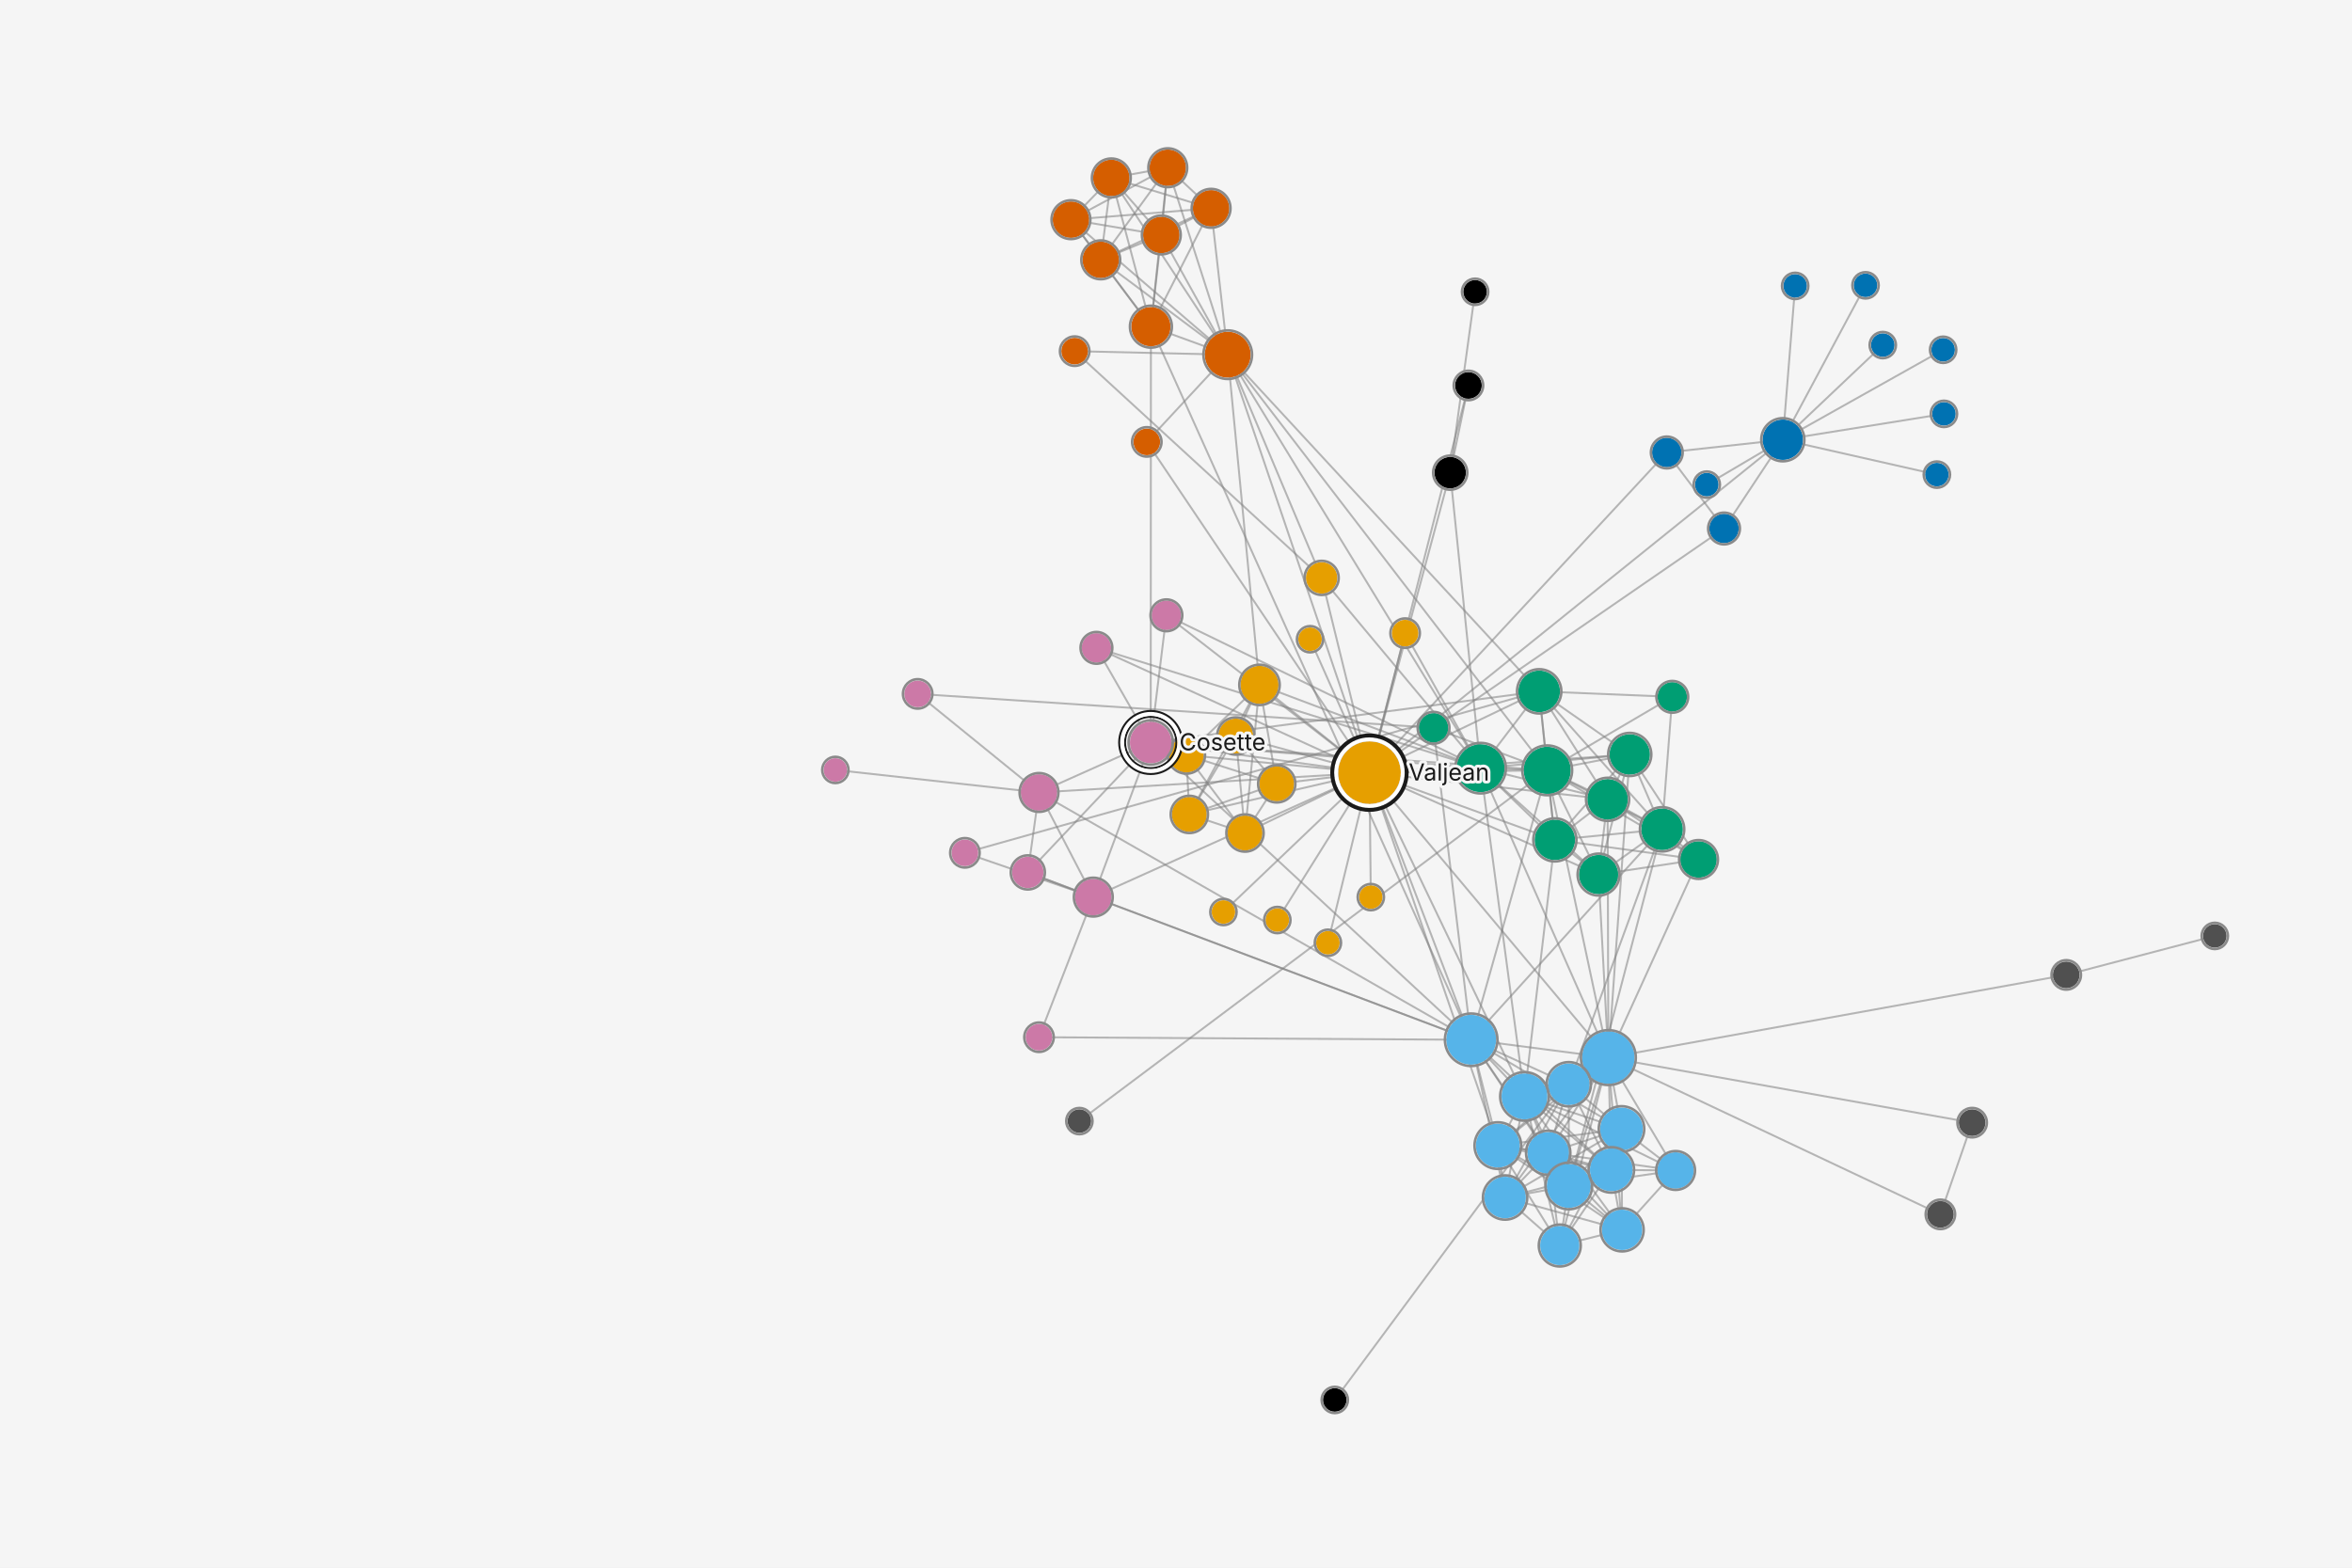
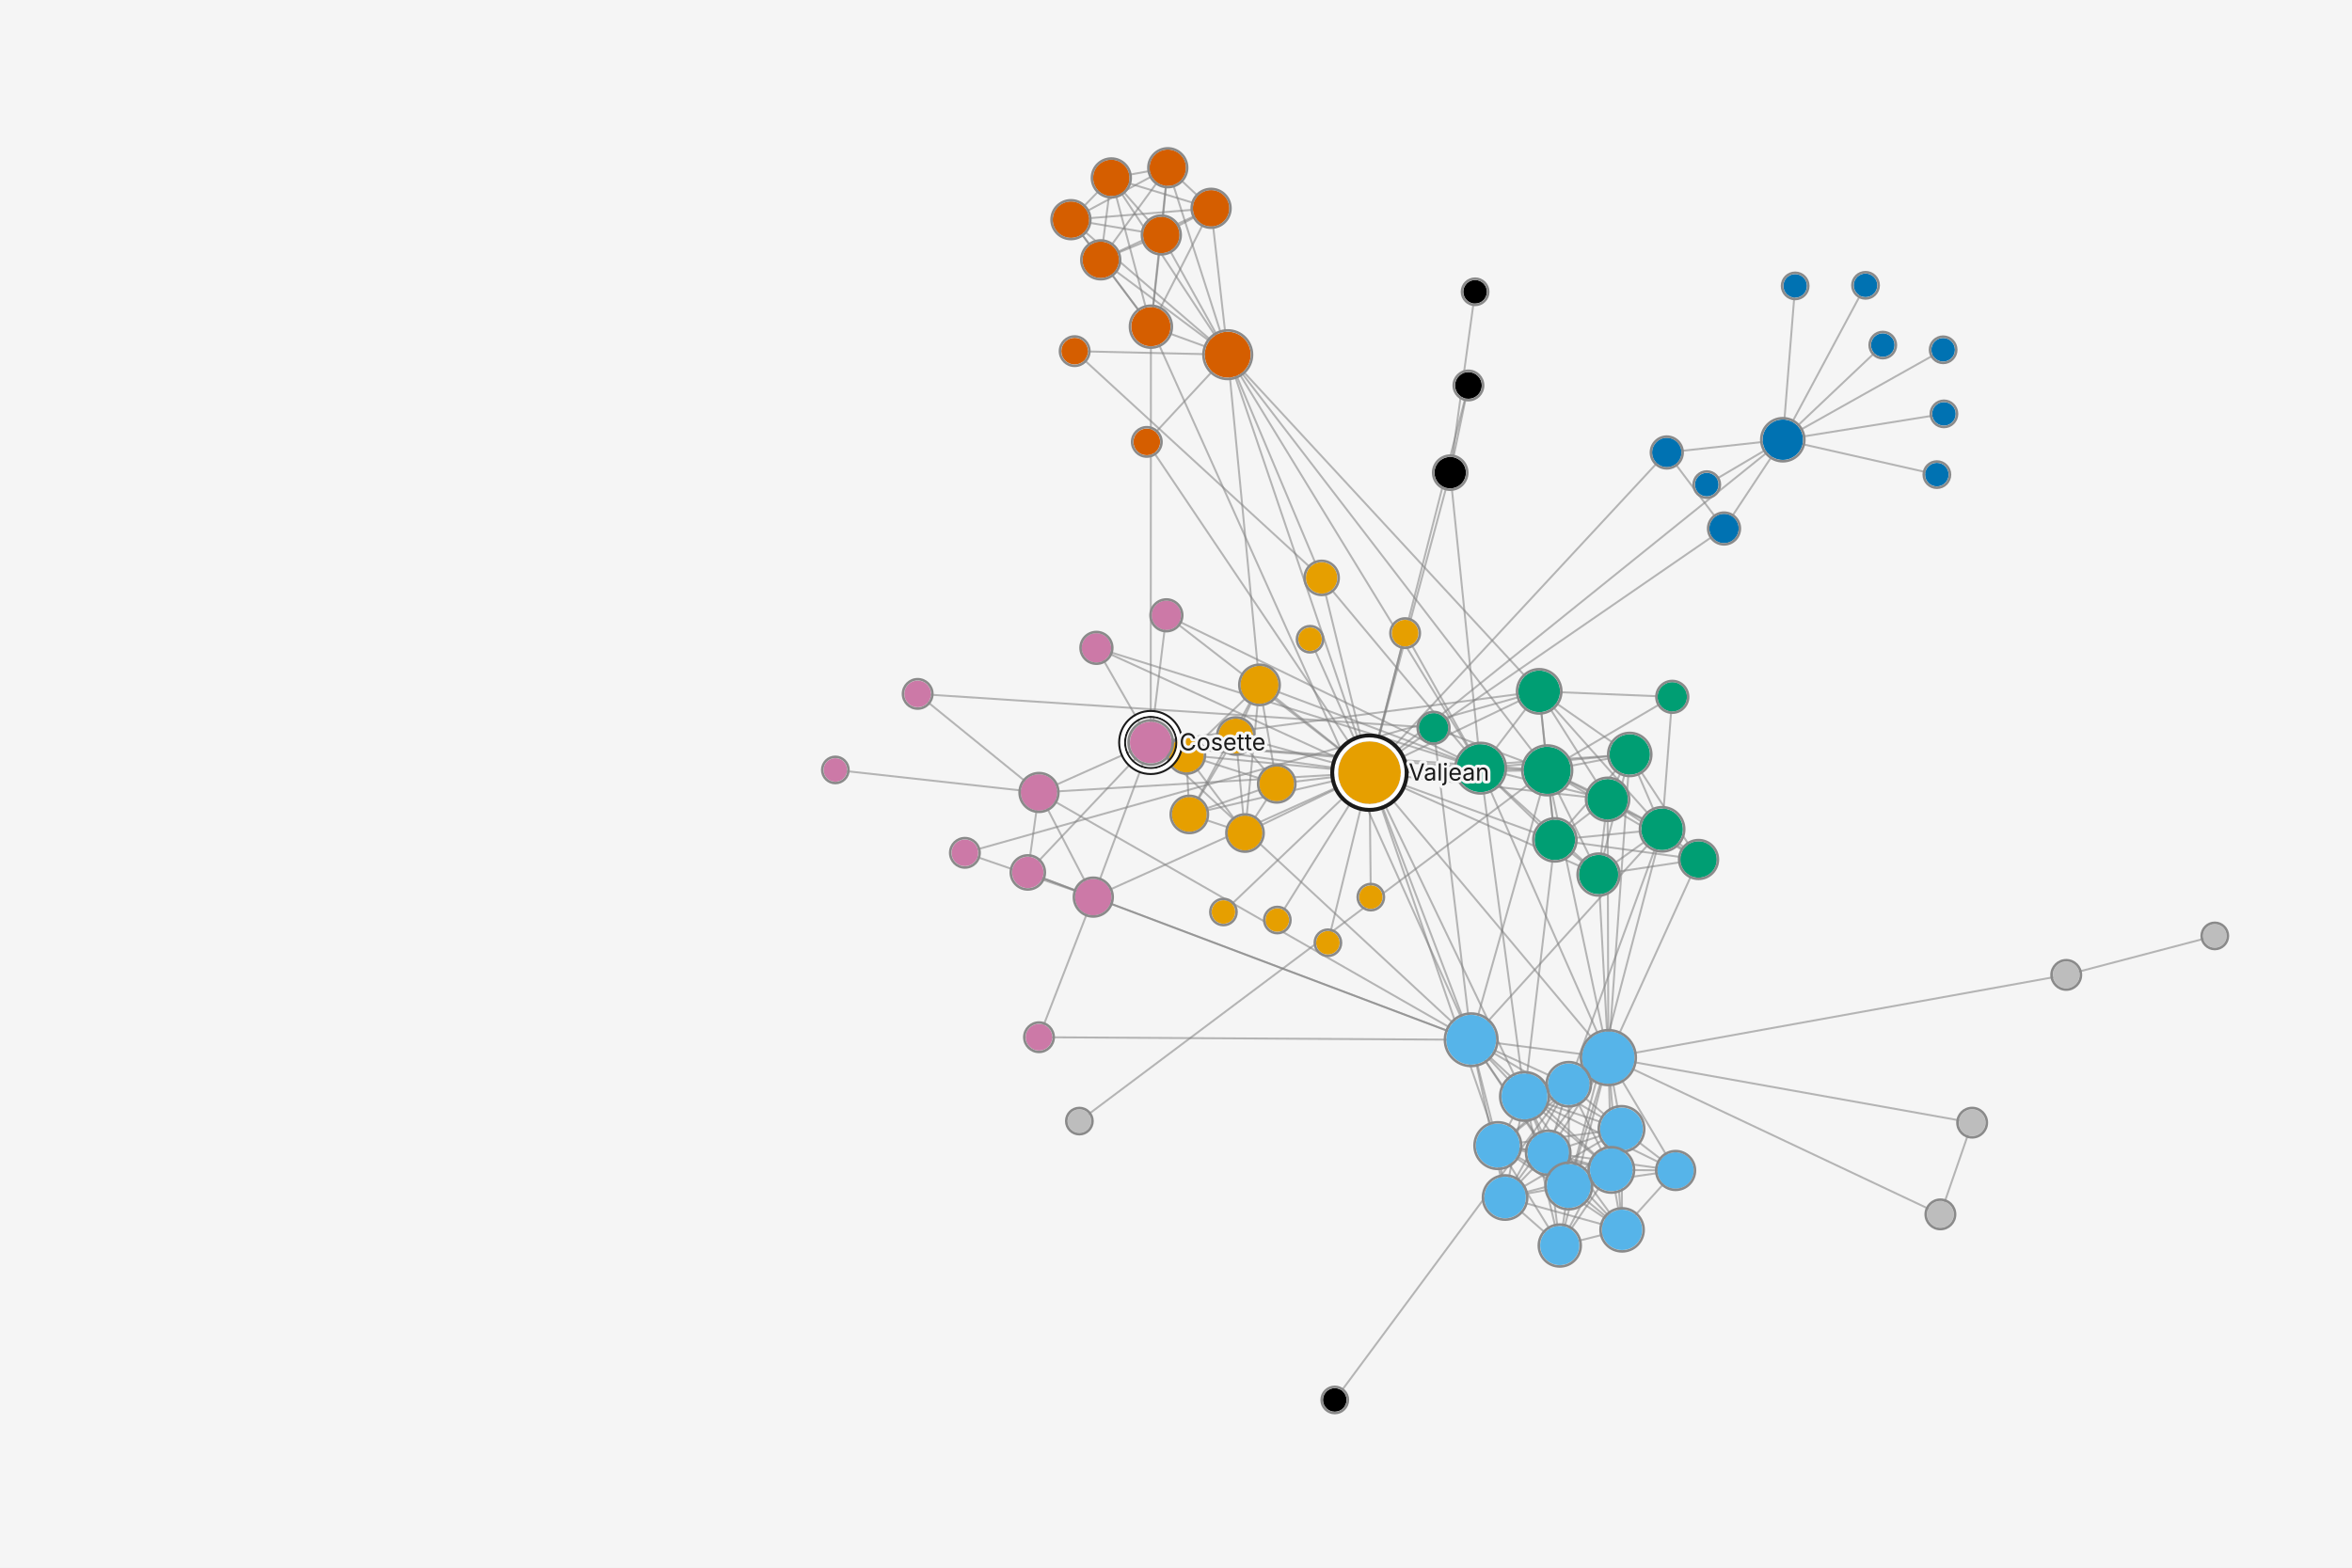
<svg xmlns="http://www.w3.org/2000/svg" viewBox="0 0 1200 800" width="1200" height="800" role="img" aria-label="Les Miserables colored by group, sized by degree, Valjean selected, Cosette keyboard-focused">
  <rect width="1200" height="800" fill="#F5F5F5" />
  <g stroke="#808080" stroke-width="1" stroke-opacity="0.55" stroke-linecap="round">
    <line x1="991.8" y1="211.2" x2="909.6" y2="224.4" />
    <line x1="879.6" y1="269.7" x2="909.6" y2="224.4" />
    <line x1="850.4" y1="230.9" x2="909.6" y2="224.4" />
    <line x1="850.4" y1="230.9" x2="879.6" y2="269.7" />
    <line x1="915.9" y1="145.9" x2="909.6" y2="224.4" />
    <line x1="960.6" y1="176.1" x2="909.6" y2="224.4" />
    <line x1="988.2" y1="242.2" x2="909.6" y2="224.4" />
    <line x1="951.8" y1="145.6" x2="909.6" y2="224.4" />
    <line x1="991.4" y1="178.5" x2="909.6" y2="224.4" />
    <line x1="870.8" y1="247.3" x2="909.6" y2="224.4" />
    <line x1="698.7" y1="394.3" x2="677.5" y2="481.1" />
    <line x1="698.7" y1="394.3" x2="850.4" y2="230.9" />
    <line x1="698.7" y1="394.3" x2="879.6" y2="269.7" />
    <line x1="698.7" y1="394.3" x2="909.6" y2="224.4" />
    <line x1="585.1" y1="225.5" x2="698.7" y2="394.3" />
    <line x1="651.7" y1="469.5" x2="698.7" y2="394.3" />
    <line x1="668.4" y1="326.2" x2="698.7" y2="394.3" />
    <line x1="624.2" y1="465.4" x2="698.7" y2="394.3" />
    <line x1="592.5" y1="119.9" x2="587.2" y2="166.7" />
    <line x1="561.6" y1="132.6" x2="587.2" y2="166.7" />
    <line x1="561.6" y1="132.6" x2="592.5" y2="119.9" />
    <line x1="617.9" y1="106.3" x2="587.2" y2="166.7" />
    <line x1="617.9" y1="106.3" x2="592.5" y2="119.9" />
    <line x1="617.9" y1="106.3" x2="561.6" y2="132.6" />
    <line x1="546.4" y1="112.1" x2="587.2" y2="166.7" />
    <line x1="546.4" y1="112.1" x2="592.5" y2="119.9" />
    <line x1="546.4" y1="112.1" x2="561.6" y2="132.6" />
    <line x1="546.4" y1="112.1" x2="617.9" y2="106.3" />
    <line x1="567" y1="90.8" x2="587.2" y2="166.7" />
    <line x1="567" y1="90.8" x2="592.5" y2="119.9" />
    <line x1="567" y1="90.8" x2="561.6" y2="132.6" />
    <line x1="567" y1="90.8" x2="617.9" y2="106.3" />
    <line x1="567" y1="90.8" x2="546.4" y2="112.1" />
    <line x1="595.8" y1="85.6" x2="587.2" y2="166.7" />
    <line x1="595.8" y1="85.6" x2="592.5" y2="119.9" />
    <line x1="595.8" y1="85.6" x2="561.6" y2="132.6" />
    <line x1="595.8" y1="85.6" x2="617.9" y2="106.3" />
    <line x1="595.8" y1="85.6" x2="546.4" y2="112.1" />
    <line x1="595.8" y1="85.6" x2="567" y2="90.8" />
    <line x1="626.4" y1="181" x2="587.2" y2="166.7" />
    <line x1="626.4" y1="181" x2="592.5" y2="119.9" />
    <line x1="626.4" y1="181" x2="561.6" y2="132.6" />
    <line x1="626.4" y1="181" x2="617.9" y2="106.3" />
    <line x1="626.4" y1="181" x2="546.4" y2="112.1" />
    <line x1="626.4" y1="181" x2="567" y2="90.8" />
    <line x1="626.4" y1="181" x2="595.8" y2="85.6" />
    <line x1="626.4" y1="181" x2="585.1" y2="225.5" />
    <line x1="626.4" y1="181" x2="698.7" y2="394.3" />
    <line x1="785.3" y1="352.8" x2="626.4" y2="181" />
    <line x1="785.3" y1="352.8" x2="698.7" y2="394.3" />
    <line x1="789.4" y1="393.1" x2="785.3" y2="352.8" />
    <line x1="789.4" y1="393.1" x2="626.4" y2="181" />
    <line x1="789.4" y1="393.1" x2="698.7" y2="394.3" />
    <line x1="587.1" y1="378.9" x2="785.3" y2="352.8" />
    <line x1="587.1" y1="378.9" x2="698.7" y2="394.3" />
    <line x1="587.1" y1="378.9" x2="587.2" y2="166.7" />
    <line x1="587.1" y1="378.9" x2="789.4" y2="393.1" />
    <line x1="755.4" y1="392" x2="698.7" y2="394.3" />
    <line x1="755.4" y1="392" x2="626.4" y2="181" />
    <line x1="755.4" y1="392" x2="789.4" y2="393.1" />
    <line x1="755.4" y1="392" x2="785.3" y2="352.8" />
    <line x1="755.4" y1="392" x2="587.1" y2="378.9" />
    <line x1="739.9" y1="241.2" x2="698.7" y2="394.3" />
    <line x1="739.9" y1="241.2" x2="755.4" y2="392" />
    <line x1="642.6" y1="349.5" x2="626.4" y2="181" />
    <line x1="642.6" y1="349.5" x2="755.4" y2="392" />
    <line x1="642.6" y1="349.5" x2="698.7" y2="394.3" />
    <line x1="548.3" y1="179.2" x2="626.4" y2="181" />
    <line x1="674.3" y1="294.9" x2="548.3" y2="179.2" />
    <line x1="674.3" y1="294.9" x2="698.7" y2="394.3" />
    <line x1="674.3" y1="294.9" x2="626.4" y2="181" />
    <line x1="674.3" y1="294.9" x2="755.4" y2="392" />
    <line x1="699.4" y1="457.8" x2="698.7" y2="394.3" />
    <line x1="716.9" y1="323.1" x2="698.7" y2="394.3" />
    <line x1="716.9" y1="323.1" x2="755.4" y2="392" />
    <line x1="651.4" y1="400" x2="698.7" y2="394.3" />
    <line x1="651.4" y1="400" x2="642.6" y2="349.5" />
    <line x1="630.5" y1="375.6" x2="698.7" y2="394.3" />
    <line x1="630.5" y1="375.6" x2="651.4" y2="400" />
    <line x1="630.5" y1="375.6" x2="642.6" y2="349.5" />
    <line x1="605.3" y1="385.3" x2="651.4" y2="400" />
    <line x1="605.3" y1="385.3" x2="630.5" y2="375.6" />
    <line x1="605.3" y1="385.3" x2="698.7" y2="394.3" />
    <line x1="605.3" y1="385.3" x2="642.6" y2="349.5" />
    <line x1="635.2" y1="425.1" x2="651.4" y2="400" />
    <line x1="635.2" y1="425.1" x2="630.5" y2="375.6" />
    <line x1="635.2" y1="425.1" x2="605.3" y2="385.3" />
    <line x1="635.2" y1="425.1" x2="698.7" y2="394.3" />
    <line x1="635.2" y1="425.1" x2="642.6" y2="349.5" />
    <line x1="606.8" y1="415.6" x2="651.4" y2="400" />
    <line x1="606.8" y1="415.6" x2="630.5" y2="375.6" />
    <line x1="606.8" y1="415.6" x2="605.3" y2="385.3" />
    <line x1="606.8" y1="415.6" x2="635.2" y2="425.1" />
    <line x1="606.8" y1="415.6" x2="698.7" y2="394.3" />
    <line x1="606.8" y1="415.6" x2="642.6" y2="349.5" />
    <line x1="731.4" y1="371.4" x2="789.4" y2="393.1" />
    <line x1="550.7" y1="572.1" x2="789.4" y2="393.1" />
    <line x1="848" y1="423.2" x2="785.3" y2="352.8" />
    <line x1="848" y1="423.2" x2="789.4" y2="393.1" />
    <line x1="853.2" y1="355.6" x2="848" y2="423.2" />
    <line x1="853.2" y1="355.6" x2="789.4" y2="393.1" />
    <line x1="853.2" y1="355.6" x2="785.3" y2="352.8" />
    <line x1="595.1" y1="314" x2="698.7" y2="394.3" />
    <line x1="595.1" y1="314" x2="587.1" y2="378.9" />
    <line x1="595.1" y1="314" x2="755.4" y2="392" />
    <line x1="749.2" y1="196.7" x2="739.9" y2="241.2" />
    <line x1="749.2" y1="196.7" x2="698.7" y2="394.3" />
    <line x1="752.6" y1="148.9" x2="739.9" y2="241.2" />
    <line x1="1054.2" y1="497.5" x2="1130" y2="477.6" />
    <line x1="820.6" y1="539.7" x2="1054.2" y2="497.5" />
    <line x1="820.6" y1="539.7" x2="789.4" y2="393.1" />
    <line x1="820.6" y1="539.7" x2="755.4" y2="392" />
    <line x1="820.6" y1="539.7" x2="698.7" y2="394.3" />
    <line x1="557.8" y1="457.8" x2="587.1" y2="378.9" />
    <line x1="557.8" y1="457.8" x2="698.7" y2="394.3" />
    <line x1="492.3" y1="435.2" x2="557.8" y2="457.8" />
    <line x1="492.3" y1="435.2" x2="785.3" y2="352.8" />
    <line x1="530.1" y1="404.4" x2="557.8" y2="457.8" />
    <line x1="530.1" y1="404.4" x2="587.1" y2="378.9" />
    <line x1="530.1" y1="404.4" x2="698.7" y2="394.3" />
    <line x1="468.2" y1="354.1" x2="530.1" y2="404.4" />
    <line x1="468.2" y1="354.1" x2="731.4" y2="371.4" />
    <line x1="426.2" y1="392.9" x2="530.1" y2="404.4" />
    <line x1="524.4" y1="445.2" x2="530.1" y2="404.4" />
    <line x1="524.4" y1="445.2" x2="557.8" y2="457.8" />
    <line x1="524.4" y1="445.2" x2="587.1" y2="378.9" />
    <line x1="750.6" y1="530.6" x2="530.1" y2="404.4" />
    <line x1="750.6" y1="530.6" x2="557.8" y2="457.8" />
    <line x1="750.6" y1="530.6" x2="731.4" y2="371.4" />
    <line x1="750.6" y1="530.6" x2="524.4" y2="445.2" />
    <line x1="750.6" y1="530.6" x2="587.1" y2="378.9" />
    <line x1="750.6" y1="530.6" x2="698.7" y2="394.3" />
    <line x1="750.6" y1="530.6" x2="587.2" y2="166.7" />
    <line x1="750.6" y1="530.6" x2="789.4" y2="393.1" />
    <line x1="750.6" y1="530.6" x2="848" y2="423.2" />
    <line x1="750.6" y1="530.6" x2="820.6" y2="539.7" />
    <line x1="530.1" y1="529.3" x2="557.8" y2="457.8" />
    <line x1="530.1" y1="529.3" x2="750.6" y2="530.6" />
    <line x1="800.4" y1="553.3" x2="750.6" y2="530.6" />
    <line x1="800.4" y1="553.3" x2="848" y2="423.2" />
    <line x1="800.4" y1="553.3" x2="820.6" y2="539.7" />
    <line x1="777.8" y1="559.5" x2="750.6" y2="530.6" />
    <line x1="777.8" y1="559.5" x2="820.6" y2="539.7" />
    <line x1="777.8" y1="559.5" x2="755.4" y2="392" />
    <line x1="777.8" y1="559.5" x2="800.4" y2="553.3" />
    <line x1="777.8" y1="559.5" x2="698.7" y2="394.3" />
    <line x1="789.9" y1="588.3" x2="777.8" y2="559.5" />
    <line x1="789.9" y1="588.3" x2="750.6" y2="530.6" />
    <line x1="789.9" y1="588.3" x2="820.6" y2="539.7" />
    <line x1="789.9" y1="588.3" x2="800.4" y2="553.3" />
    <line x1="795.8" y1="635.6" x2="820.6" y2="539.7" />
    <line x1="795.8" y1="635.6" x2="777.8" y2="559.5" />
    <line x1="795.8" y1="635.6" x2="789.9" y2="588.3" />
    <line x1="767.9" y1="611.1" x2="820.6" y2="539.7" />
    <line x1="767.9" y1="611.1" x2="777.8" y2="559.5" />
    <line x1="767.9" y1="611.1" x2="795.8" y2="635.6" />
    <line x1="767.9" y1="611.1" x2="789.9" y2="588.3" />
    <line x1="767.9" y1="611.1" x2="800.4" y2="553.3" />
    <line x1="767.9" y1="611.1" x2="750.6" y2="530.6" />
    <line x1="800.4" y1="605.2" x2="750.6" y2="530.6" />
    <line x1="800.4" y1="605.2" x2="777.8" y2="559.5" />
    <line x1="800.4" y1="605.2" x2="789.9" y2="588.3" />
    <line x1="800.4" y1="605.2" x2="820.6" y2="539.7" />
    <line x1="800.4" y1="605.2" x2="800.4" y2="553.3" />
    <line x1="800.4" y1="605.2" x2="848" y2="423.2" />
    <line x1="800.4" y1="605.2" x2="767.9" y2="611.1" />
    <line x1="800.4" y1="605.2" x2="795.8" y2="635.6" />
    <line x1="827.3" y1="576.1" x2="789.9" y2="588.3" />
    <line x1="827.3" y1="576.1" x2="820.6" y2="539.7" />
    <line x1="827.3" y1="576.1" x2="800.4" y2="605.2" />
    <line x1="827.3" y1="576.1" x2="800.4" y2="553.3" />
    <line x1="827.3" y1="576.1" x2="777.8" y2="559.5" />
    <line x1="827.3" y1="576.1" x2="767.9" y2="611.1" />
    <line x1="827.3" y1="576.1" x2="795.8" y2="635.6" />
    <line x1="827.3" y1="576.1" x2="750.6" y2="530.6" />
    <line x1="764.2" y1="584.6" x2="750.6" y2="530.6" />
    <line x1="764.2" y1="584.6" x2="800.4" y2="605.2" />
    <line x1="764.2" y1="584.6" x2="820.6" y2="539.7" />
    <line x1="764.2" y1="584.6" x2="827.3" y2="576.1" />
    <line x1="764.2" y1="584.6" x2="777.8" y2="559.5" />
    <line x1="764.2" y1="584.6" x2="767.9" y2="611.1" />
    <line x1="764.2" y1="584.6" x2="795.8" y2="635.6" />
    <line x1="764.2" y1="584.6" x2="789.9" y2="588.3" />
    <line x1="764.2" y1="584.6" x2="800.4" y2="553.3" />
    <line x1="764.2" y1="584.6" x2="698.7" y2="394.3" />
    <line x1="822.1" y1="597" x2="827.3" y2="576.1" />
    <line x1="822.1" y1="597" x2="764.2" y2="584.6" />
    <line x1="822.1" y1="597" x2="820.6" y2="539.7" />
    <line x1="822.1" y1="597" x2="800.4" y2="605.2" />
    <line x1="822.1" y1="597" x2="777.8" y2="559.5" />
    <line x1="822.1" y1="597" x2="767.9" y2="611.1" />
    <line x1="822.1" y1="597" x2="795.8" y2="635.6" />
    <line x1="822.1" y1="597" x2="789.9" y2="588.3" />
    <line x1="822.1" y1="597" x2="800.4" y2="553.3" />
    <line x1="822.1" y1="597" x2="750.6" y2="530.6" />
    <line x1="827.6" y1="627.6" x2="764.2" y2="584.6" />
    <line x1="827.6" y1="627.6" x2="777.8" y2="559.5" />
    <line x1="827.6" y1="627.6" x2="789.9" y2="588.3" />
    <line x1="827.6" y1="627.6" x2="800.4" y2="605.2" />
    <line x1="827.6" y1="627.6" x2="822.1" y2="597" />
    <line x1="827.6" y1="627.6" x2="820.6" y2="539.7" />
    <line x1="827.6" y1="627.6" x2="827.3" y2="576.1" />
    <line x1="827.6" y1="627.6" x2="767.9" y2="611.1" />
    <line x1="827.6" y1="627.6" x2="795.8" y2="635.6" />
    <line x1="681" y1="714.4" x2="800.4" y2="553.3" />
    <line x1="820.2" y1="407.9" x2="789.4" y2="393.1" />
    <line x1="820.2" y1="407.9" x2="698.7" y2="394.3" />
    <line x1="820.2" y1="407.9" x2="785.3" y2="352.8" />
    <line x1="820.2" y1="407.9" x2="755.4" y2="392" />
    <line x1="820.2" y1="407.9" x2="820.6" y2="539.7" />
    <line x1="820.2" y1="407.9" x2="848" y2="423.2" />
    <line x1="831.5" y1="385" x2="789.4" y2="393.1" />
    <line x1="831.5" y1="385" x2="820.2" y2="407.9" />
    <line x1="831.5" y1="385" x2="698.7" y2="394.3" />
    <line x1="831.5" y1="385" x2="785.3" y2="352.8" />
    <line x1="831.5" y1="385" x2="755.4" y2="392" />
    <line x1="831.5" y1="385" x2="820.6" y2="539.7" />
    <line x1="831.5" y1="385" x2="848" y2="423.2" />
    <line x1="793.3" y1="428.6" x2="789.4" y2="393.1" />
    <line x1="793.3" y1="428.6" x2="831.5" y2="385" />
    <line x1="793.3" y1="428.6" x2="820.2" y2="407.9" />
    <line x1="793.3" y1="428.6" x2="698.7" y2="394.3" />
    <line x1="793.3" y1="428.6" x2="785.3" y2="352.8" />
    <line x1="793.3" y1="428.6" x2="755.4" y2="392" />
    <line x1="793.3" y1="428.6" x2="848" y2="423.2" />
    <line x1="793.3" y1="428.6" x2="777.8" y2="559.5" />
    <line x1="815.6" y1="446.3" x2="755.4" y2="392" />
    <line x1="815.6" y1="446.3" x2="831.5" y2="385" />
    <line x1="815.6" y1="446.3" x2="820.2" y2="407.9" />
    <line x1="815.6" y1="446.3" x2="793.3" y2="428.6" />
    <line x1="815.6" y1="446.3" x2="698.7" y2="394.3" />
    <line x1="815.6" y1="446.3" x2="820.6" y2="539.7" />
    <line x1="815.6" y1="446.3" x2="848" y2="423.2" />
    <line x1="815.6" y1="446.3" x2="789.4" y2="393.1" />
    <line x1="559.4" y1="330.6" x2="587.1" y2="378.9" />
    <line x1="559.4" y1="330.6" x2="755.4" y2="392" />
    <line x1="559.4" y1="330.6" x2="698.7" y2="394.3" />
    <line x1="1006.2" y1="572.9" x2="820.6" y2="539.7" />
    <line x1="990" y1="619.7" x2="820.6" y2="539.7" />
    <line x1="990" y1="619.7" x2="1006.2" y2="572.9" />
    <line x1="866.6" y1="438.6" x2="831.5" y2="385" />
    <line x1="866.6" y1="438.6" x2="820.2" y2="407.9" />
    <line x1="866.6" y1="438.6" x2="789.4" y2="393.1" />
    <line x1="866.6" y1="438.6" x2="820.6" y2="539.7" />
    <line x1="866.6" y1="438.6" x2="848" y2="423.2" />
    <line x1="866.6" y1="438.6" x2="793.3" y2="428.6" />
    <line x1="866.6" y1="438.6" x2="815.6" y2="446.3" />
    <line x1="854.9" y1="597.3" x2="764.2" y2="584.6" />
    <line x1="854.9" y1="597.3" x2="822.1" y2="597" />
    <line x1="854.9" y1="597.3" x2="827.6" y2="627.6" />
    <line x1="854.9" y1="597.3" x2="827.3" y2="576.1" />
    <line x1="854.9" y1="597.3" x2="800.4" y2="605.2" />
    <line x1="854.9" y1="597.3" x2="820.6" y2="539.7" />
    <line x1="854.9" y1="597.3" x2="777.8" y2="559.5" />
  </g>
  <g>
    <circle cx="909.6" cy="224.4" r="10.3" fill="#0072B2" />
    <circle cx="909.6" cy="224.4" r="11" fill="none" stroke="#8A8A8A" stroke-width="1.3" />
    <circle cx="991.8" cy="211.2" r="6" fill="#0072B2" />
    <circle cx="991.8" cy="211.2" r="6.7" fill="none" stroke="#8A8A8A" stroke-width="1.3" />
    <circle cx="879.6" cy="269.7" r="7.5" fill="#0072B2" />
    <circle cx="879.6" cy="269.7" r="8.1" fill="none" stroke="#8A8A8A" stroke-width="1.3" />
    <circle cx="850.4" cy="230.9" r="7.5" fill="#0072B2" />
    <circle cx="850.4" cy="230.9" r="8.1" fill="none" stroke="#8A8A8A" stroke-width="1.3" />
    <circle cx="915.9" cy="145.9" r="6" fill="#0072B2" />
    <circle cx="915.9" cy="145.9" r="6.7" fill="none" stroke="#8A8A8A" stroke-width="1.3" />
    <circle cx="960.6" cy="176.1" r="6" fill="#0072B2" />
    <circle cx="960.6" cy="176.1" r="6.7" fill="none" stroke="#8A8A8A" stroke-width="1.3" />
    <circle cx="988.2" cy="242.2" r="6" fill="#0072B2" />
    <circle cx="988.2" cy="242.2" r="6.7" fill="none" stroke="#8A8A8A" stroke-width="1.3" />
    <circle cx="951.8" cy="145.6" r="6" fill="#0072B2" />
    <circle cx="951.8" cy="145.6" r="6.7" fill="none" stroke="#8A8A8A" stroke-width="1.3" />
    <circle cx="991.4" cy="178.5" r="6" fill="#0072B2" />
    <circle cx="991.4" cy="178.5" r="6.7" fill="none" stroke="#8A8A8A" stroke-width="1.3" />
    <circle cx="870.8" cy="247.3" r="6" fill="#0072B2" />
    <circle cx="870.8" cy="247.3" r="6.7" fill="none" stroke="#8A8A8A" stroke-width="1.3" />
    <circle cx="677.5" cy="481.1" r="6" fill="#E69F00" />
    <circle cx="677.5" cy="481.1" r="6.7" fill="none" stroke="#8A8A8A" stroke-width="1.3" />
    <circle cx="585.1" cy="225.5" r="6.8" fill="#D55E00" />
    <circle cx="585.1" cy="225.5" r="7.5" fill="none" stroke="#8A8A8A" stroke-width="1.3" />
    <circle cx="651.7" cy="469.5" r="6" fill="#E69F00" />
    <circle cx="651.7" cy="469.5" r="6.7" fill="none" stroke="#8A8A8A" stroke-width="1.3" />
    <circle cx="668.4" cy="326.2" r="6" fill="#E69F00" />
    <circle cx="668.4" cy="326.2" r="6.7" fill="none" stroke="#8A8A8A" stroke-width="1.3" />
    <circle cx="624.2" cy="465.4" r="6" fill="#E69F00" />
    <circle cx="624.2" cy="465.4" r="6.7" fill="none" stroke="#8A8A8A" stroke-width="1.3" />
    <circle cx="587.2" cy="166.7" r="10" fill="#D55E00" />
    <circle cx="587.2" cy="166.7" r="10.7" fill="none" stroke="#8A8A8A" stroke-width="1.3" />
    <circle cx="592.5" cy="119.9" r="9.3" fill="#D55E00" />
    <circle cx="592.5" cy="119.9" r="9.9" fill="none" stroke="#8A8A8A" stroke-width="1.3" />
    <circle cx="561.6" cy="132.6" r="9.3" fill="#D55E00" />
    <circle cx="561.6" cy="132.6" r="9.9" fill="none" stroke="#8A8A8A" stroke-width="1.3" />
    <circle cx="617.9" cy="106.3" r="9.3" fill="#D55E00" />
    <circle cx="617.9" cy="106.3" r="9.9" fill="none" stroke="#8A8A8A" stroke-width="1.3" />
    <circle cx="546.4" cy="112.1" r="9.3" fill="#D55E00" />
    <circle cx="546.4" cy="112.1" r="9.9" fill="none" stroke="#8A8A8A" stroke-width="1.3" />
    <circle cx="567" cy="90.8" r="9.3" fill="#D55E00" />
    <circle cx="567" cy="90.8" r="9.9" fill="none" stroke="#8A8A8A" stroke-width="1.3" />
    <circle cx="595.8" cy="85.6" r="9.3" fill="#D55E00" />
    <circle cx="595.8" cy="85.6" r="9.9" fill="none" stroke="#8A8A8A" stroke-width="1.3" />
    <circle cx="626.4" cy="181" r="11.7" fill="#D55E00" />
    <circle cx="626.4" cy="181" r="12.4" fill="none" stroke="#8A8A8A" stroke-width="1.3" />
    <circle cx="785.3" cy="352.8" r="10.6" fill="#009E73" />
    <circle cx="785.3" cy="352.8" r="11.3" fill="none" stroke="#8A8A8A" stroke-width="1.3" />
    <circle cx="789.4" cy="393.1" r="12" fill="#009E73" />
    <circle cx="789.4" cy="393.1" r="12.7" fill="none" stroke="#8A8A8A" stroke-width="1.3" />
    <circle cx="755.4" cy="392" r="12.2" fill="#009E73" />
    <circle cx="755.4" cy="392" r="12.9" fill="none" stroke="#8A8A8A" stroke-width="1.3" />
    <circle cx="739.9" cy="241.2" r="8" fill="#000000" />
    <circle cx="739.9" cy="241.2" r="8.7" fill="none" stroke="#8A8A8A" stroke-width="1.3" />
    <circle cx="642.6" cy="349.5" r="9.7" fill="#E69F00" />
    <circle cx="642.6" cy="349.5" r="10.3" fill="none" stroke="#8A8A8A" stroke-width="1.3" />
    <circle cx="548.3" cy="179.2" r="6.8" fill="#D55E00" />
    <circle cx="548.3" cy="179.2" r="7.5" fill="none" stroke="#8A8A8A" stroke-width="1.3" />
    <circle cx="674.3" cy="294.9" r="8" fill="#E69F00" />
    <circle cx="674.3" cy="294.9" r="8.7" fill="none" stroke="#8A8A8A" stroke-width="1.3" />
    <circle cx="699.4" cy="457.8" r="6" fill="#E69F00" />
    <circle cx="699.4" cy="457.8" r="6.7" fill="none" stroke="#8A8A8A" stroke-width="1.3" />
    <circle cx="716.9" cy="323.1" r="6.8" fill="#E69F00" />
    <circle cx="716.9" cy="323.1" r="7.5" fill="none" stroke="#8A8A8A" stroke-width="1.3" />
    <circle cx="651.4" cy="400" r="8.9" fill="#E69F00" />
    <circle cx="651.4" cy="400" r="9.5" fill="none" stroke="#8A8A8A" stroke-width="1.3" />
    <circle cx="630.5" cy="375.6" r="8.9" fill="#E69F00" />
    <circle cx="630.5" cy="375.6" r="9.5" fill="none" stroke="#8A8A8A" stroke-width="1.3" />
    <circle cx="605.3" cy="385.3" r="8.9" fill="#E69F00" />
    <circle cx="605.3" cy="385.3" r="9.5" fill="none" stroke="#8A8A8A" stroke-width="1.3" />
    <circle cx="635.2" cy="425.1" r="8.9" fill="#E69F00" />
    <circle cx="635.2" cy="425.1" r="9.5" fill="none" stroke="#8A8A8A" stroke-width="1.3" />
    <circle cx="606.8" cy="415.6" r="8.9" fill="#E69F00" />
    <circle cx="606.8" cy="415.6" r="9.5" fill="none" stroke="#8A8A8A" stroke-width="1.3" />
    <circle cx="731.4" cy="371.4" r="7.5" fill="#009E73" />
    <circle cx="731.4" cy="371.4" r="8.1" fill="none" stroke="#8A8A8A" stroke-width="1.3" />
-     <circle cx="550.7" cy="572.1" r="6" fill="#505050" />
+     <circle cx="550.7" cy="572.1" r="6" fill="#BDBDBD" />
    <circle cx="550.7" cy="572.1" r="6.7" fill="none" stroke="#8A8A8A" stroke-width="1.3" />
    <circle cx="848" cy="423.2" r="10.6" fill="#009E73" />
    <circle cx="848" cy="423.2" r="11.3" fill="none" stroke="#8A8A8A" stroke-width="1.3" />
    <circle cx="853.2" cy="355.6" r="7.5" fill="#009E73" />
    <circle cx="853.2" cy="355.6" r="8.1" fill="none" stroke="#8A8A8A" stroke-width="1.3" />
    <circle cx="595.1" cy="314" r="7.5" fill="#CC79A7" />
    <circle cx="595.1" cy="314" r="8.1" fill="none" stroke="#8A8A8A" stroke-width="1.3" />
    <circle cx="749.2" cy="196.7" r="6.8" fill="#000000" />
    <circle cx="749.2" cy="196.7" r="7.5" fill="none" stroke="#8A8A8A" stroke-width="1.3" />
    <circle cx="752.6" cy="148.9" r="6" fill="#000000" />
    <circle cx="752.6" cy="148.9" r="6.7" fill="none" stroke="#8A8A8A" stroke-width="1.3" />
-     <circle cx="1130" cy="477.6" r="6" fill="#505050" />
+     <circle cx="1130" cy="477.6" r="6" fill="#BDBDBD" />
    <circle cx="1130" cy="477.6" r="6.7" fill="none" stroke="#8A8A8A" stroke-width="1.3" />
-     <circle cx="1054.2" cy="497.5" r="6.8" fill="#505050" />
+     <circle cx="1054.2" cy="497.5" r="6.8" fill="#BDBDBD" />
    <circle cx="1054.2" cy="497.5" r="7.5" fill="none" stroke="#8A8A8A" stroke-width="1.3" />
    <circle cx="820.6" cy="539.7" r="13.4" fill="#56B4E9" />
    <circle cx="820.6" cy="539.7" r="14" fill="none" stroke="#8A8A8A" stroke-width="1.3" />
    <circle cx="557.8" cy="457.8" r="9.3" fill="#CC79A7" />
    <circle cx="557.8" cy="457.8" r="9.9" fill="none" stroke="#8A8A8A" stroke-width="1.3" />
    <circle cx="492.3" cy="435.2" r="6.8" fill="#CC79A7" />
    <circle cx="492.3" cy="435.2" r="7.5" fill="none" stroke="#8A8A8A" stroke-width="1.3" />
    <circle cx="530.1" cy="404.4" r="9.3" fill="#CC79A7" />
    <circle cx="530.1" cy="404.4" r="9.9" fill="none" stroke="#8A8A8A" stroke-width="1.3" />
    <circle cx="468.2" cy="354.1" r="6.8" fill="#CC79A7" />
    <circle cx="468.2" cy="354.1" r="7.5" fill="none" stroke="#8A8A8A" stroke-width="1.3" />
    <circle cx="426.2" cy="392.9" r="6" fill="#CC79A7" />
    <circle cx="426.2" cy="392.9" r="6.7" fill="none" stroke="#8A8A8A" stroke-width="1.3" />
    <circle cx="524.4" cy="445.2" r="8" fill="#CC79A7" />
    <circle cx="524.4" cy="445.2" r="8.7" fill="none" stroke="#8A8A8A" stroke-width="1.3" />
    <circle cx="750.6" cy="530.6" r="12.7" fill="#56B4E9" />
    <circle cx="750.6" cy="530.6" r="13.4" fill="none" stroke="#8A8A8A" stroke-width="1.3" />
    <circle cx="530.1" cy="529.3" r="6.8" fill="#CC79A7" />
    <circle cx="530.1" cy="529.3" r="7.5" fill="none" stroke="#8A8A8A" stroke-width="1.3" />
    <circle cx="800.4" cy="553.3" r="10.6" fill="#56B4E9" />
    <circle cx="800.4" cy="553.3" r="11.3" fill="none" stroke="#8A8A8A" stroke-width="1.3" />
    <circle cx="777.8" cy="559.5" r="11.7" fill="#56B4E9" />
    <circle cx="777.8" cy="559.5" r="12.4" fill="none" stroke="#8A8A8A" stroke-width="1.3" />
    <circle cx="789.9" cy="588.3" r="10.6" fill="#56B4E9" />
    <circle cx="789.9" cy="588.3" r="11.3" fill="none" stroke="#8A8A8A" stroke-width="1.3" />
    <circle cx="795.8" cy="635.6" r="10" fill="#56B4E9" />
    <circle cx="795.8" cy="635.6" r="10.7" fill="none" stroke="#8A8A8A" stroke-width="1.3" />
    <circle cx="767.9" cy="611.1" r="10.6" fill="#56B4E9" />
    <circle cx="767.9" cy="611.1" r="11.3" fill="none" stroke="#8A8A8A" stroke-width="1.3" />
    <circle cx="800.4" cy="605.2" r="11.2" fill="#56B4E9" />
    <circle cx="800.4" cy="605.2" r="11.9" fill="none" stroke="#8A8A8A" stroke-width="1.3" />
    <circle cx="827.3" cy="576.1" r="10.9" fill="#56B4E9" />
    <circle cx="827.3" cy="576.1" r="11.6" fill="none" stroke="#8A8A8A" stroke-width="1.3" />
    <circle cx="764.2" cy="584.6" r="11.2" fill="#56B4E9" />
    <circle cx="764.2" cy="584.6" r="11.9" fill="none" stroke="#8A8A8A" stroke-width="1.3" />
    <circle cx="822.1" cy="597" r="10.9" fill="#56B4E9" />
    <circle cx="822.1" cy="597" r="11.6" fill="none" stroke="#8A8A8A" stroke-width="1.3" />
    <circle cx="827.6" cy="627.6" r="10.3" fill="#56B4E9" />
    <circle cx="827.6" cy="627.6" r="11" fill="none" stroke="#8A8A8A" stroke-width="1.3" />
    <circle cx="681" cy="714.4" r="6" fill="#000000" />
    <circle cx="681" cy="714.4" r="6.7" fill="none" stroke="#8A8A8A" stroke-width="1.3" />
    <circle cx="820.2" cy="407.9" r="10.3" fill="#009E73" />
    <circle cx="820.2" cy="407.9" r="11" fill="none" stroke="#8A8A8A" stroke-width="1.3" />
    <circle cx="831.5" cy="385" r="10.3" fill="#009E73" />
    <circle cx="831.5" cy="385" r="11" fill="none" stroke="#8A8A8A" stroke-width="1.3" />
    <circle cx="793.3" cy="428.6" r="10.3" fill="#009E73" />
    <circle cx="793.3" cy="428.6" r="11" fill="none" stroke="#8A8A8A" stroke-width="1.3" />
    <circle cx="815.6" cy="446.3" r="10" fill="#009E73" />
    <circle cx="815.6" cy="446.3" r="10.7" fill="none" stroke="#8A8A8A" stroke-width="1.3" />
    <circle cx="559.4" cy="330.6" r="7.5" fill="#CC79A7" />
    <circle cx="559.4" cy="330.6" r="8.1" fill="none" stroke="#8A8A8A" stroke-width="1.3" />
-     <circle cx="1006.2" cy="572.9" r="6.8" fill="#505050" />
+     <circle cx="1006.2" cy="572.9" r="6.8" fill="#BDBDBD" />
    <circle cx="1006.2" cy="572.9" r="7.5" fill="none" stroke="#8A8A8A" stroke-width="1.3" />
-     <circle cx="990" cy="619.7" r="6.8" fill="#505050" />
+     <circle cx="990" cy="619.7" r="6.8" fill="#BDBDBD" />
    <circle cx="990" cy="619.7" r="7.5" fill="none" stroke="#8A8A8A" stroke-width="1.3" />
    <circle cx="866.6" cy="438.6" r="9.3" fill="#009E73" />
    <circle cx="866.6" cy="438.6" r="9.9" fill="none" stroke="#8A8A8A" stroke-width="1.3" />
    <circle cx="854.9" cy="597.3" r="9.3" fill="#56B4E9" />
    <circle cx="854.9" cy="597.3" r="9.9" fill="none" stroke="#8A8A8A" stroke-width="1.3" />
    <circle cx="698.7" cy="394.3" r="16" fill="#E69F00" />
    <circle cx="698.7" cy="394.3" r="16.7" fill="none" stroke="#8A8A8A" stroke-width="1.3" />
    <circle cx="698.7" cy="394.3" r="17" fill="none" stroke="#FFFFFF" stroke-width="2" />
    <circle cx="698.7" cy="394.3" r="19" fill="none" stroke="#1A1A1A" stroke-width="2" />
    <circle cx="587.1" cy="378.9" r="10.6" fill="#CC79A7" />
    <circle cx="587.1" cy="378.9" r="11.3" fill="none" stroke="#8A8A8A" stroke-width="1.3" />
    <circle cx="587.1" cy="378.9" r="13.1" fill="none" stroke="#1A1A1A" stroke-width="1" />
    <circle cx="587.1" cy="378.9" r="14.6" fill="none" stroke="#FFFFFF" stroke-width="2" />
    <circle cx="587.1" cy="378.9" r="16.1" fill="none" stroke="#1A1A1A" stroke-width="1" />
  </g>
  <g font-family="Inter Variable, Inter, system-ui, sans-serif" font-size="12" fill="#1A1A1A" stroke="#F5F5F5" stroke-width="3" stroke-linejoin="round" paint-order="stroke">
    <text x="718.7" y="398.3">Valjean</text>
    <text x="601.7" y="382.9">Cosette</text>
  </g>
</svg>
